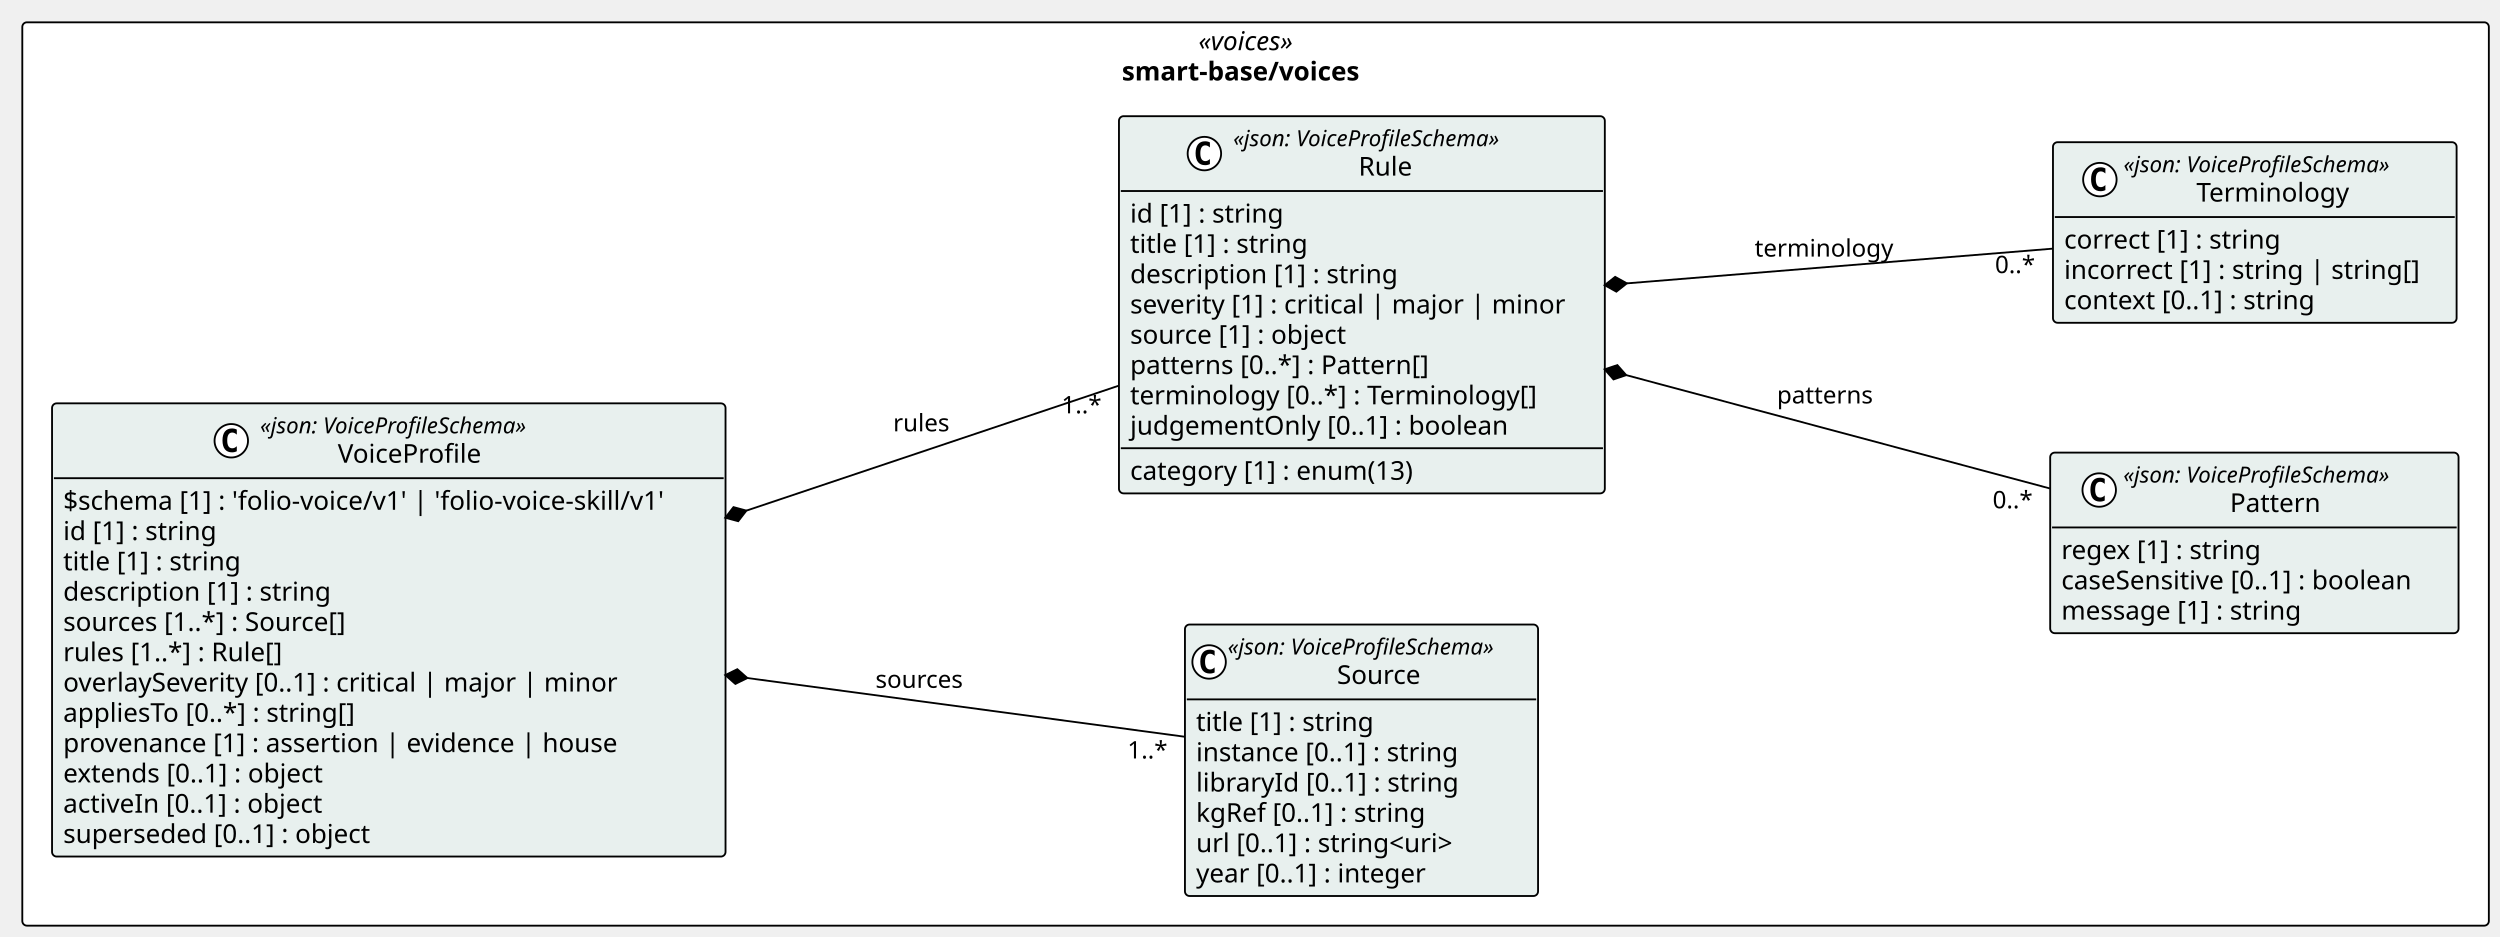
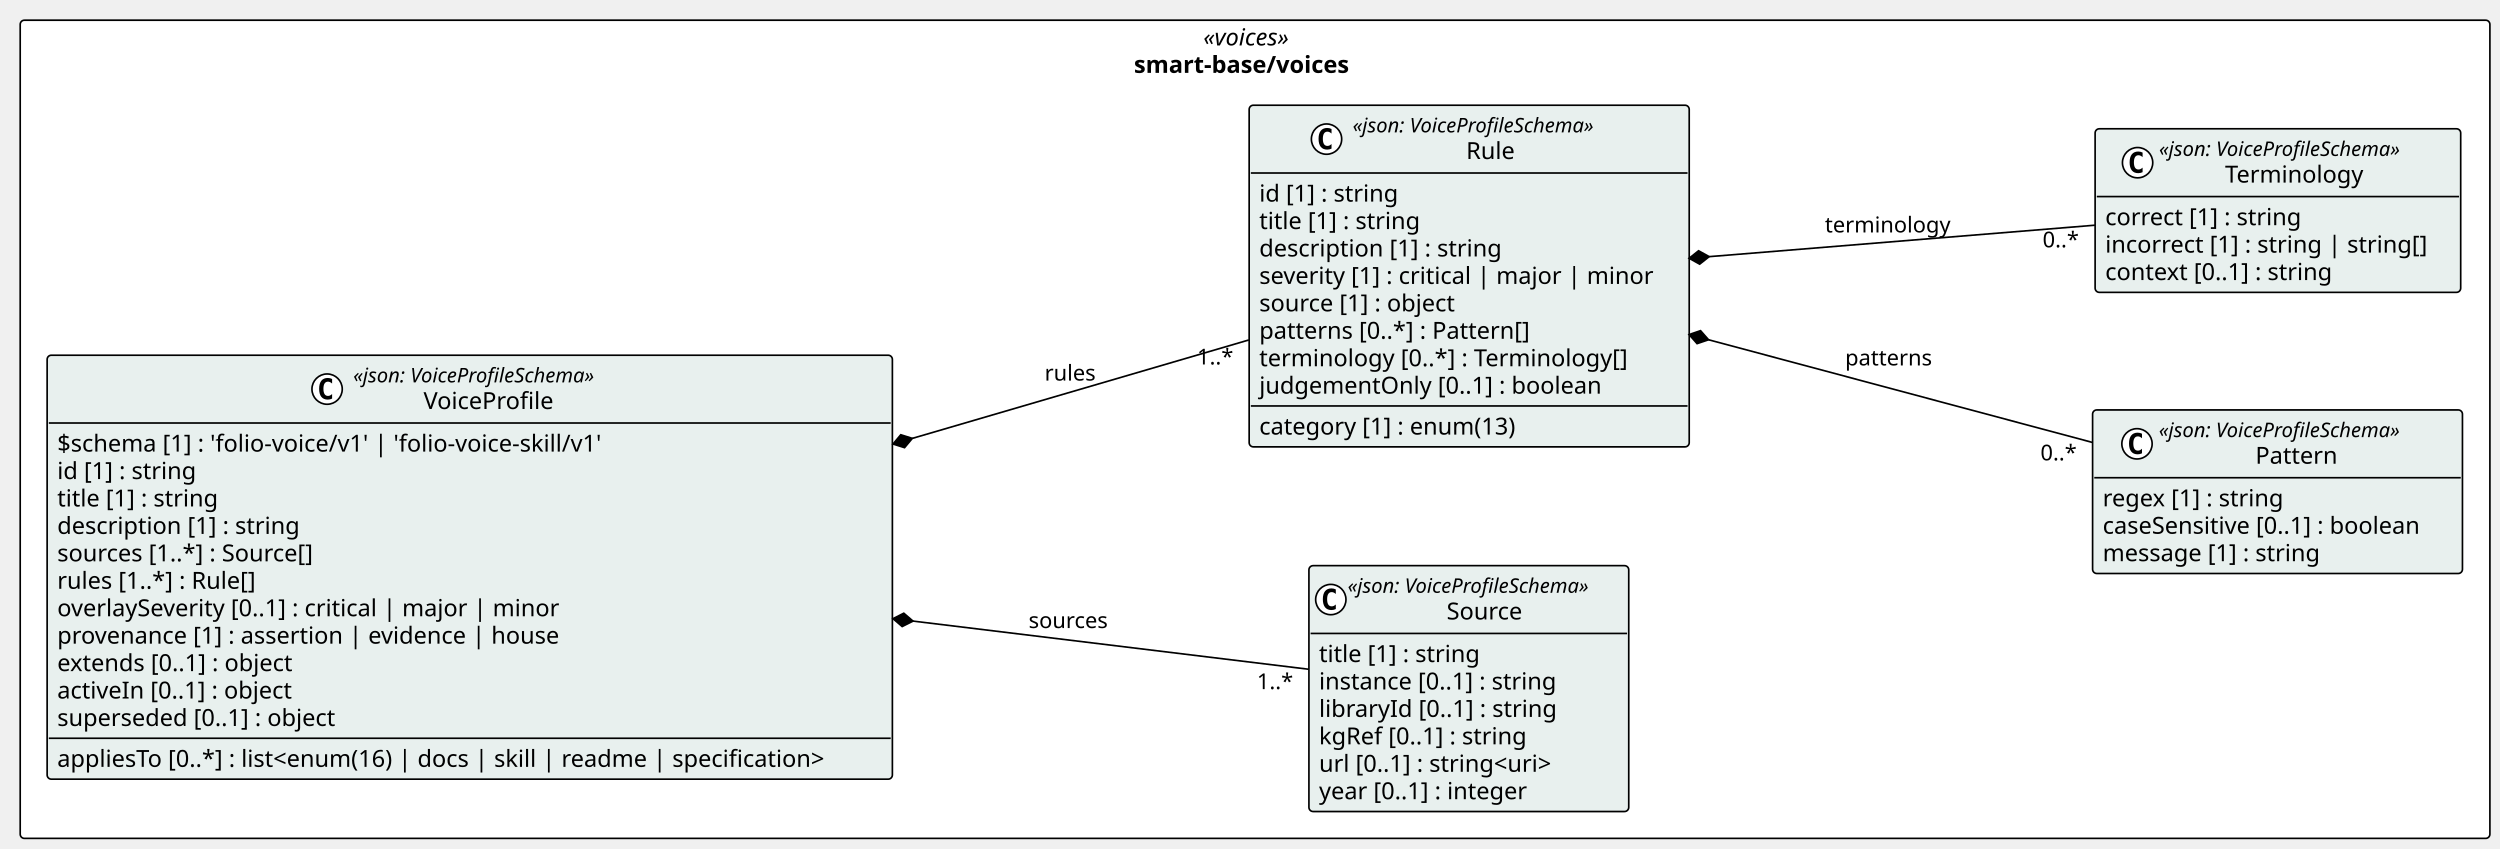
- <svg xmlns="http://www.w3.org/2000/svg" contentStyleType="text/css" height="504px" preserveAspectRatio="none" style="width:1345px;height:504px;background:#FFFFFF;" version="1.1" viewBox="0 0 1345 504" width="1345px" zoomAndPan="magnify">
+ <svg xmlns="http://www.w3.org/2000/svg" contentStyleType="text/css" height="504px" preserveAspectRatio="none" style="width:1485px;height:504px;background:#FFFFFF;" version="1.1" viewBox="0 0 1485 504" width="1485px" zoomAndPan="magnify">
  <defs />
  <g>
    <g id="cluster_pkg_smart_base_voices">
-       <rect fill="#FFFFFF" height="486" rx="2.5" ry="2.5" style="stroke:#000000;stroke-width:1.0;" width="1327" x="12" y="12" />
-       <text fill="#000000" font-family="Verdana" font-size="14" font-style="italic" lengthAdjust="spacing" textLength="61.476" x="644.762" y="26.995">«voices»</text>
-       <text fill="#000000" font-family="Verdana" font-size="14" font-weight="bold" lengthAdjust="spacing" textLength="143.856" x="603.572" y="43.292">smart-base/voices</text>
+       <rect fill="#FFFFFF" height="486" rx="2.5" ry="2.5" style="stroke:#000000;stroke-width:1.0;" width="1467" x="12" y="12" />
+       <text fill="#000000" font-family="Verdana" font-size="14" font-style="italic" lengthAdjust="spacing" textLength="61.476" x="714.762" y="26.995">«voices»</text>
+       <text fill="#000000" font-family="Verdana" font-size="14" font-weight="bold" lengthAdjust="spacing" textLength="143.856" x="673.572" y="43.292">smart-base/voices</text>
    </g>
    <g id="elem_smart_base_voices_Source">
-       <rect codeLine="14" fill="#E8F0EE" height="146.047" id="smart_base_voices_Source" rx="2.5" ry="2.5" style="stroke:#000000;stroke-width:1.0;" width="189.973" x="637.5" y="336" />
-       <ellipse cx="650.5" cy="356.133" fill="#FFFFFF" rx="9" ry="9" style="stroke:#000000;stroke-width:1.0;" />
-       <path d="M653.469,361.773 Q652.891,362.07 652.25,362.211 Q651.609,362.367 650.906,362.367 Q648.406,362.367 647.078,360.727 Q645.766,359.07 645.766,355.945 Q645.766,352.82 647.078,351.164 Q648.406,349.508 650.906,349.508 Q651.609,349.508 652.25,349.664 Q652.906,349.82 653.469,350.117 L653.469,352.836 Q652.844,352.258 652.25,351.992 Q651.656,351.711 651.031,351.711 Q649.688,351.711 649,352.789 Q648.312,353.852 648.312,355.945 Q648.312,358.039 649,359.117 Q649.688,360.18 651.031,360.18 Q651.656,360.18 652.25,359.914 Q652.844,359.633 653.469,359.055 L653.469,361.773 Z " fill="#000000" />
-       <text fill="#000000" font-family="Verdana" font-size="12" font-style="italic" lengthAdjust="spacing" textLength="165.973" x="660.5" y="352.139">«json: VoiceProfileSchema»</text>
-       <text fill="#000000" font-family="Verdana" font-size="14" lengthAdjust="spacing" textLength="48.392" x="719.29" y="367.964">Source</text>
-       <line style="stroke:#000000;stroke-width:1.0;" x1="638.5" x2="826.473" y1="376.266" y2="376.266" />
-       <text fill="#000000" font-family="Verdana" font-size="14" lengthAdjust="spacing" textLength="105.458" x="643.5" y="393.261">title [1] : string</text>
-       <text fill="#000000" font-family="Verdana" font-size="14" lengthAdjust="spacing" textLength="155.203" x="643.5" y="409.558">instance [0..1] : string</text>
-       <text fill="#000000" font-family="Verdana" font-size="14" lengthAdjust="spacing" textLength="153.952" x="643.5" y="425.854">libraryId [0..1] : string</text>
-       <text fill="#000000" font-family="Verdana" font-size="14" lengthAdjust="spacing" textLength="136.158" x="643.5" y="442.151">kgRef [0..1] : string</text>
-       <text fill="#000000" font-family="Verdana" font-size="14" lengthAdjust="spacing" textLength="156.393" x="643.5" y="458.448">url [0..1] : string&lt;uri&gt;</text>
-       <text fill="#000000" font-family="Verdana" font-size="14" lengthAdjust="spacing" textLength="137.06" x="643.5" y="474.745">year [0..1] : integer</text>
+       <rect codeLine="14" fill="#E8F0EE" height="146.047" id="smart_base_voices_Source" rx="2.5" ry="2.5" style="stroke:#000000;stroke-width:1.0;" width="189.973" x="777.5" y="336" />
+       <ellipse cx="790.5" cy="356.133" fill="#FFFFFF" rx="9" ry="9" style="stroke:#000000;stroke-width:1.0;" />
+       <path d="M793.469,361.773 Q792.891,362.07 792.25,362.211 Q791.609,362.367 790.906,362.367 Q788.406,362.367 787.078,360.727 Q785.766,359.07 785.766,355.945 Q785.766,352.82 787.078,351.164 Q788.406,349.508 790.906,349.508 Q791.609,349.508 792.25,349.664 Q792.906,349.82 793.469,350.117 L793.469,352.836 Q792.844,352.258 792.25,351.992 Q791.656,351.711 791.031,351.711 Q789.688,351.711 789,352.789 Q788.312,353.852 788.312,355.945 Q788.312,358.039 789,359.117 Q789.688,360.18 791.031,360.18 Q791.656,360.18 792.25,359.914 Q792.844,359.633 793.469,359.055 L793.469,361.773 Z " fill="#000000" />
+       <text fill="#000000" font-family="Verdana" font-size="12" font-style="italic" lengthAdjust="spacing" textLength="165.973" x="800.5" y="352.139">«json: VoiceProfileSchema»</text>
+       <text fill="#000000" font-family="Verdana" font-size="14" lengthAdjust="spacing" textLength="48.392" x="859.29" y="367.964">Source</text>
+       <line style="stroke:#000000;stroke-width:1.0;" x1="778.5" x2="966.473" y1="376.266" y2="376.266" />
+       <text fill="#000000" font-family="Verdana" font-size="14" lengthAdjust="spacing" textLength="105.458" x="783.5" y="393.261">title [1] : string</text>
+       <text fill="#000000" font-family="Verdana" font-size="14" lengthAdjust="spacing" textLength="155.203" x="783.5" y="409.558">instance [0..1] : string</text>
+       <text fill="#000000" font-family="Verdana" font-size="14" lengthAdjust="spacing" textLength="153.952" x="783.5" y="425.854">libraryId [0..1] : string</text>
+       <text fill="#000000" font-family="Verdana" font-size="14" lengthAdjust="spacing" textLength="136.158" x="783.5" y="442.151">kgRef [0..1] : string</text>
+       <text fill="#000000" font-family="Verdana" font-size="14" lengthAdjust="spacing" textLength="156.393" x="783.5" y="458.448">url [0..1] : string&lt;uri&gt;</text>
+       <text fill="#000000" font-family="Verdana" font-size="14" lengthAdjust="spacing" textLength="137.06" x="783.5" y="474.745">year [0..1] : integer</text>
    </g>
    <g id="elem_smart_base_voices_Pattern">
-       <rect codeLine="22" fill="#E8F0EE" height="97.156" id="smart_base_voices_Pattern" rx="2.5" ry="2.5" style="stroke:#000000;stroke-width:1.0;" width="219.696" x="1103" y="243.5" />
-       <ellipse cx="1129.376" cy="263.633" fill="#FFFFFF" rx="9" ry="9" style="stroke:#000000;stroke-width:1.0;" />
-       <path d="M1132.344,269.273 Q1131.766,269.57 1131.126,269.711 Q1130.485,269.867 1129.782,269.867 Q1127.282,269.867 1125.954,268.227 Q1124.641,266.57 1124.641,263.445 Q1124.641,260.32 1125.954,258.664 Q1127.282,257.008 1129.782,257.008 Q1130.485,257.008 1131.126,257.164 Q1131.782,257.32 1132.344,257.617 L1132.344,260.336 Q1131.719,259.758 1131.126,259.492 Q1130.532,259.211 1129.907,259.211 Q1128.563,259.211 1127.876,260.289 Q1127.188,261.352 1127.188,263.445 Q1127.188,265.539 1127.876,266.617 Q1128.563,267.68 1129.907,267.68 Q1130.532,267.68 1131.126,267.414 Q1131.719,267.133 1132.344,266.555 L1132.344,269.273 Z " fill="#000000" />
-       <text fill="#000000" font-family="Verdana" font-size="12" font-style="italic" lengthAdjust="spacing" textLength="165.973" x="1142.348" y="259.639">«json: VoiceProfileSchema»</text>
-       <text fill="#000000" font-family="Verdana" font-size="14" lengthAdjust="spacing" textLength="51.242" x="1199.713" y="275.464">Pattern</text>
-       <line style="stroke:#000000;stroke-width:1.0;" x1="1104" x2="1321.696" y1="283.766" y2="283.766" />
-       <text fill="#000000" font-family="Verdana" font-size="14" lengthAdjust="spacing" textLength="118.241" x="1109" y="300.761">regex [1] : string</text>
-       <text fill="#000000" font-family="Verdana" font-size="14" lengthAdjust="spacing" textLength="207.696" x="1109" y="317.058">caseSensitive [0..1] : boolean</text>
-       <text fill="#000000" font-family="Verdana" font-size="14" lengthAdjust="spacing" textLength="141.005" x="1109" y="333.354">message [1] : string</text>
+       <rect codeLine="22" fill="#E8F0EE" height="97.156" id="smart_base_voices_Pattern" rx="2.5" ry="2.5" style="stroke:#000000;stroke-width:1.0;" width="219.696" x="1243" y="243.5" />
+       <ellipse cx="1269.376" cy="263.633" fill="#FFFFFF" rx="9" ry="9" style="stroke:#000000;stroke-width:1.0;" />
+       <path d="M1272.344,269.273 Q1271.766,269.57 1271.126,269.711 Q1270.485,269.867 1269.782,269.867 Q1267.282,269.867 1265.954,268.227 Q1264.641,266.57 1264.641,263.445 Q1264.641,260.32 1265.954,258.664 Q1267.282,257.008 1269.782,257.008 Q1270.485,257.008 1271.126,257.164 Q1271.782,257.32 1272.344,257.617 L1272.344,260.336 Q1271.719,259.758 1271.126,259.492 Q1270.532,259.211 1269.907,259.211 Q1268.563,259.211 1267.876,260.289 Q1267.188,261.352 1267.188,263.445 Q1267.188,265.539 1267.876,266.617 Q1268.563,267.68 1269.907,267.68 Q1270.532,267.68 1271.126,267.414 Q1271.719,267.133 1272.344,266.555 L1272.344,269.273 Z " fill="#000000" />
+       <text fill="#000000" font-family="Verdana" font-size="12" font-style="italic" lengthAdjust="spacing" textLength="165.973" x="1282.348" y="259.639">«json: VoiceProfileSchema»</text>
+       <text fill="#000000" font-family="Verdana" font-size="14" lengthAdjust="spacing" textLength="51.242" x="1339.713" y="275.464">Pattern</text>
+       <line style="stroke:#000000;stroke-width:1.0;" x1="1244" x2="1461.696" y1="283.766" y2="283.766" />
+       <text fill="#000000" font-family="Verdana" font-size="14" lengthAdjust="spacing" textLength="118.241" x="1249" y="300.761">regex [1] : string</text>
+       <text fill="#000000" font-family="Verdana" font-size="14" lengthAdjust="spacing" textLength="207.696" x="1249" y="317.058">caseSensitive [0..1] : boolean</text>
+       <text fill="#000000" font-family="Verdana" font-size="14" lengthAdjust="spacing" textLength="141.005" x="1249" y="333.354">message [1] : string</text>
    </g>
    <g id="elem_smart_base_voices_Terminology">
-       <rect codeLine="27" fill="#E8F0EE" height="97.156" id="smart_base_voices_Terminology" rx="2.5" ry="2.5" style="stroke:#000000;stroke-width:1.0;" width="217.153" x="1104.5" y="76.5" />
-       <ellipse cx="1129.731" cy="96.633" fill="#FFFFFF" rx="9" ry="9" style="stroke:#000000;stroke-width:1.0;" />
-       <path d="M1132.7,102.273 Q1132.122,102.57 1131.481,102.711 Q1130.841,102.867 1130.138,102.867 Q1127.638,102.867 1126.309,101.227 Q1124.997,99.57 1124.997,96.445 Q1124.997,93.32 1126.309,91.664 Q1127.638,90.008 1130.138,90.008 Q1130.841,90.008 1131.481,90.164 Q1132.138,90.32 1132.7,90.617 L1132.7,93.336 Q1132.075,92.758 1131.481,92.492 Q1130.888,92.211 1130.263,92.211 Q1128.919,92.211 1128.231,93.289 Q1127.544,94.352 1127.544,96.445 Q1127.544,98.539 1128.231,99.617 Q1128.919,100.68 1130.263,100.68 Q1130.888,100.68 1131.481,100.414 Q1132.075,100.133 1132.7,99.555 L1132.7,102.273 Z " fill="#000000" />
-       <text fill="#000000" font-family="Verdana" font-size="12" font-style="italic" lengthAdjust="spacing" textLength="165.973" x="1142.449" y="92.639">«json: VoiceProfileSchema»</text>
-       <text fill="#000000" font-family="Verdana" font-size="14" lengthAdjust="spacing" textLength="87.514" x="1181.679" y="108.464">Terminology</text>
-       <line style="stroke:#000000;stroke-width:1.0;" x1="1105.5" x2="1320.653" y1="116.766" y2="116.766" />
-       <text fill="#000000" font-family="Verdana" font-size="14" lengthAdjust="spacing" textLength="127.661" x="1110.5" y="133.761">correct [1] : string</text>
-       <text fill="#000000" font-family="Verdana" font-size="14" lengthAdjust="spacing" textLength="205.153" x="1110.5" y="150.058">incorrect [1] : string | string[]</text>
-       <text fill="#000000" font-family="Verdana" font-size="14" lengthAdjust="spacing" textLength="148.907" x="1110.5" y="166.355">context [0..1] : string</text>
+       <rect codeLine="27" fill="#E8F0EE" height="97.156" id="smart_base_voices_Terminology" rx="2.5" ry="2.5" style="stroke:#000000;stroke-width:1.0;" width="217.153" x="1244.5" y="76.5" />
+       <ellipse cx="1269.731" cy="96.633" fill="#FFFFFF" rx="9" ry="9" style="stroke:#000000;stroke-width:1.0;" />
+       <path d="M1272.7,102.273 Q1272.122,102.57 1271.481,102.711 Q1270.841,102.867 1270.138,102.867 Q1267.638,102.867 1266.309,101.227 Q1264.997,99.57 1264.997,96.445 Q1264.997,93.32 1266.309,91.664 Q1267.638,90.008 1270.138,90.008 Q1270.841,90.008 1271.481,90.164 Q1272.138,90.32 1272.7,90.617 L1272.7,93.336 Q1272.075,92.758 1271.481,92.492 Q1270.888,92.211 1270.263,92.211 Q1268.919,92.211 1268.231,93.289 Q1267.544,94.352 1267.544,96.445 Q1267.544,98.539 1268.231,99.617 Q1268.919,100.68 1270.263,100.68 Q1270.888,100.68 1271.481,100.414 Q1272.075,100.133 1272.7,99.555 L1272.7,102.273 Z " fill="#000000" />
+       <text fill="#000000" font-family="Verdana" font-size="12" font-style="italic" lengthAdjust="spacing" textLength="165.973" x="1282.449" y="92.639">«json: VoiceProfileSchema»</text>
+       <text fill="#000000" font-family="Verdana" font-size="14" lengthAdjust="spacing" textLength="87.514" x="1321.679" y="108.464">Terminology</text>
+       <line style="stroke:#000000;stroke-width:1.0;" x1="1245.5" x2="1460.653" y1="116.766" y2="116.766" />
+       <text fill="#000000" font-family="Verdana" font-size="14" lengthAdjust="spacing" textLength="127.661" x="1250.5" y="133.761">correct [1] : string</text>
+       <text fill="#000000" font-family="Verdana" font-size="14" lengthAdjust="spacing" textLength="205.153" x="1250.5" y="150.058">incorrect [1] : string | string[]</text>
+       <text fill="#000000" font-family="Verdana" font-size="14" lengthAdjust="spacing" textLength="148.907" x="1250.5" y="166.355">context [0..1] : string</text>
    </g>
    <g id="elem_smart_base_voices_Rule">
-       <rect codeLine="32" fill="#E8F0EE" height="202.938" id="smart_base_voices_Rule" rx="2.5" ry="2.5" style="stroke:#000000;stroke-width:1.0;" width="261.396" x="602" y="62.5" />
-       <ellipse cx="647.961" cy="82.633" fill="#FFFFFF" rx="9" ry="9" style="stroke:#000000;stroke-width:1.0;" />
-       <path d="M650.93,88.273 Q650.352,88.57 649.711,88.711 Q649.071,88.867 648.368,88.867 Q645.868,88.867 644.54,87.227 Q643.227,85.57 643.227,82.445 Q643.227,79.32 644.54,77.664 Q645.868,76.008 648.368,76.008 Q649.071,76.008 649.711,76.164 Q650.368,76.32 650.93,76.617 L650.93,79.336 Q650.305,78.758 649.711,78.492 Q649.118,78.211 648.493,78.211 Q647.149,78.211 646.461,79.289 Q645.774,80.352 645.774,82.445 Q645.774,84.539 646.461,85.617 Q647.149,86.68 648.493,86.68 Q649.118,86.68 649.711,86.414 Q650.305,86.133 650.93,85.555 L650.93,88.273 Z " fill="#000000" />
-       <text fill="#000000" font-family="Verdana" font-size="12" font-style="italic" lengthAdjust="spacing" textLength="165.973" x="663.461" y="78.639">«json: VoiceProfileSchema»</text>
-       <text fill="#000000" font-family="Verdana" font-size="14" lengthAdjust="spacing" textLength="31.104" x="730.896" y="94.464">Rule</text>
-       <line style="stroke:#000000;stroke-width:1.0;" x1="603" x2="862.395" y1="102.766" y2="102.766" />
-       <text fill="#000000" font-family="Verdana" font-size="14" lengthAdjust="spacing" textLength="90.863" x="608" y="119.761">id [1] : string</text>
-       <text fill="#000000" font-family="Verdana" font-size="14" lengthAdjust="spacing" textLength="105.458" x="608" y="136.058">title [1] : string</text>
-       <text fill="#000000" font-family="Verdana" font-size="14" lengthAdjust="spacing" textLength="155.928" x="608" y="152.355">description [1] : string</text>
-       <text fill="#000000" font-family="Verdana" font-size="14" lengthAdjust="spacing" textLength="249.395" x="608" y="168.651">severity [1] : critical | major | minor</text>
-       <text fill="#000000" font-family="Verdana" font-size="14" lengthAdjust="spacing" textLength="127.839" x="608" y="184.948">source [1] : object</text>
-       <text fill="#000000" font-family="Verdana" font-size="14" lengthAdjust="spacing" textLength="174.945" x="608" y="201.245">patterns [0..*] : Pattern[]</text>
-       <text fill="#000000" font-family="Verdana" font-size="14" lengthAdjust="spacing" textLength="236.688" x="608" y="217.542">terminology [0..*] : Terminology[]</text>
-       <text fill="#000000" font-family="Verdana" font-size="14" lengthAdjust="spacing" textLength="219.509" x="608" y="233.839">judgementOnly [0..1] : boolean</text>
-       <line style="stroke:#000000;stroke-width:1.0;" x1="603" x2="862.395" y1="241.141" y2="241.141" />
-       <text fill="#000000" font-family="Verdana" font-size="14" lengthAdjust="spacing" textLength="168.506" x="608" y="258.136">category [1] : enum(13)</text>
+       <rect codeLine="32" fill="#E8F0EE" height="202.938" id="smart_base_voices_Rule" rx="2.5" ry="2.5" style="stroke:#000000;stroke-width:1.0;" width="261.396" x="742" y="62.5" />
+       <ellipse cx="787.961" cy="82.633" fill="#FFFFFF" rx="9" ry="9" style="stroke:#000000;stroke-width:1.0;" />
+       <path d="M790.93,88.273 Q790.352,88.57 789.711,88.711 Q789.071,88.867 788.368,88.867 Q785.868,88.867 784.54,87.227 Q783.227,85.57 783.227,82.445 Q783.227,79.32 784.54,77.664 Q785.868,76.008 788.368,76.008 Q789.071,76.008 789.711,76.164 Q790.368,76.32 790.93,76.617 L790.93,79.336 Q790.305,78.758 789.711,78.492 Q789.118,78.211 788.493,78.211 Q787.149,78.211 786.461,79.289 Q785.774,80.352 785.774,82.445 Q785.774,84.539 786.461,85.617 Q787.149,86.68 788.493,86.68 Q789.118,86.68 789.711,86.414 Q790.305,86.133 790.93,85.555 L790.93,88.273 Z " fill="#000000" />
+       <text fill="#000000" font-family="Verdana" font-size="12" font-style="italic" lengthAdjust="spacing" textLength="165.973" x="803.461" y="78.639">«json: VoiceProfileSchema»</text>
+       <text fill="#000000" font-family="Verdana" font-size="14" lengthAdjust="spacing" textLength="31.104" x="870.896" y="94.464">Rule</text>
+       <line style="stroke:#000000;stroke-width:1.0;" x1="743" x2="1002.395" y1="102.766" y2="102.766" />
+       <text fill="#000000" font-family="Verdana" font-size="14" lengthAdjust="spacing" textLength="90.863" x="748" y="119.761">id [1] : string</text>
+       <text fill="#000000" font-family="Verdana" font-size="14" lengthAdjust="spacing" textLength="105.458" x="748" y="136.058">title [1] : string</text>
+       <text fill="#000000" font-family="Verdana" font-size="14" lengthAdjust="spacing" textLength="155.928" x="748" y="152.355">description [1] : string</text>
+       <text fill="#000000" font-family="Verdana" font-size="14" lengthAdjust="spacing" textLength="249.395" x="748" y="168.651">severity [1] : critical | major | minor</text>
+       <text fill="#000000" font-family="Verdana" font-size="14" lengthAdjust="spacing" textLength="127.839" x="748" y="184.948">source [1] : object</text>
+       <text fill="#000000" font-family="Verdana" font-size="14" lengthAdjust="spacing" textLength="174.945" x="748" y="201.245">patterns [0..*] : Pattern[]</text>
+       <text fill="#000000" font-family="Verdana" font-size="14" lengthAdjust="spacing" textLength="236.688" x="748" y="217.542">terminology [0..*] : Terminology[]</text>
+       <text fill="#000000" font-family="Verdana" font-size="14" lengthAdjust="spacing" textLength="219.509" x="748" y="233.839">judgementOnly [0..1] : boolean</text>
+       <line style="stroke:#000000;stroke-width:1.0;" x1="743" x2="1002.395" y1="241.141" y2="241.141" />
+       <text fill="#000000" font-family="Verdana" font-size="14" lengthAdjust="spacing" textLength="168.506" x="748" y="258.136">category [1] : enum(13)</text>
    </g>
    <g id="elem_smart_base_voices_VoiceProfile">
-       <rect codeLine="43" fill="#E8F0EE" height="243.828" id="smart_base_voices_VoiceProfile" rx="2.5" ry="2.5" style="stroke:#000000;stroke-width:1.0;" width="362.335" x="28" y="217" />
-       <ellipse cx="124.431" cy="237.133" fill="#FFFFFF" rx="9" ry="9" style="stroke:#000000;stroke-width:1.0;" />
-       <path d="M127.4,242.773 Q126.822,243.07 126.181,243.211 Q125.54,243.367 124.837,243.367 Q122.337,243.367 121.009,241.727 Q119.697,240.07 119.697,236.945 Q119.697,233.82 121.009,232.164 Q122.337,230.508 124.837,230.508 Q125.54,230.508 126.181,230.664 Q126.837,230.82 127.4,231.117 L127.4,233.836 Q126.775,233.258 126.181,232.992 Q125.587,232.711 124.962,232.711 Q123.619,232.711 122.931,233.789 Q122.244,234.852 122.244,236.945 Q122.244,239.039 122.931,240.117 Q123.619,241.18 124.962,241.18 Q125.587,241.18 126.181,240.914 Q126.775,240.633 127.4,240.055 L127.4,242.773 Z " fill="#000000" />
-       <text fill="#000000" font-family="Verdana" font-size="12" font-style="italic" lengthAdjust="spacing" textLength="165.973" x="139.931" y="233.139">«json: VoiceProfileSchema»</text>
-       <text fill="#000000" font-family="Verdana" font-size="14" lengthAdjust="spacing" textLength="82.428" x="181.704" y="248.964">VoiceProfile</text>
-       <line style="stroke:#000000;stroke-width:1.0;" x1="29" x2="389.335" y1="257.266" y2="257.266" />
-       <text fill="#000000" font-family="Verdana" font-size="14" lengthAdjust="spacing" textLength="350.335" x="34" y="274.261">$schema [1] : 'folio-voice/v1' | 'folio-voice-skill/v1'</text>
-       <text fill="#000000" font-family="Verdana" font-size="14" lengthAdjust="spacing" textLength="90.863" x="34" y="290.558">id [1] : string</text>
-       <text fill="#000000" font-family="Verdana" font-size="14" lengthAdjust="spacing" textLength="105.458" x="34" y="306.854">title [1] : string</text>
-       <text fill="#000000" font-family="Verdana" font-size="14" lengthAdjust="spacing" textLength="155.928" x="34" y="323.151">description [1] : string</text>
-       <text fill="#000000" font-family="Verdana" font-size="14" lengthAdjust="spacing" textLength="167.207" x="34" y="339.448">sources [1..*] : Source[]</text>
-       <text fill="#000000" font-family="Verdana" font-size="14" lengthAdjust="spacing" textLength="130.252" x="34" y="355.745">rules [1..*] : Rule[]</text>
-       <text fill="#000000" font-family="Verdana" font-size="14" lengthAdjust="spacing" textLength="320.769" x="34" y="372.042">overlaySeverity [0..1] : critical | major | minor</text>
-       <text fill="#000000" font-family="Verdana" font-size="14" lengthAdjust="spacing" textLength="172.067" x="34" y="388.339">appliesTo [0..*] : string[]</text>
-       <text fill="#000000" font-family="Verdana" font-size="14" lengthAdjust="spacing" textLength="317.919" x="34" y="404.636">provenance [1] : assertion | evidence | house</text>
-       <text fill="#000000" font-family="Verdana" font-size="14" lengthAdjust="spacing" textLength="154.902" x="34" y="420.933">extends [0..1] : object</text>
-       <text fill="#000000" font-family="Verdana" font-size="14" lengthAdjust="spacing" textLength="154.403" x="34" y="437.229">activeIn [0..1] : object</text>
-       <text fill="#000000" font-family="Verdana" font-size="14" lengthAdjust="spacing" textLength="180.565" x="34" y="453.526">superseded [0..1] : object</text>
+       <rect codeLine="43" fill="#E8F0EE" height="251.828" id="smart_base_voices_VoiceProfile" rx="2.5" ry="2.5" style="stroke:#000000;stroke-width:1.0;" width="502.075" x="28" y="211" />
+       <ellipse cx="194.301" cy="231.133" fill="#FFFFFF" rx="9" ry="9" style="stroke:#000000;stroke-width:1.0;" />
+       <path d="M197.27,236.773 Q196.692,237.07 196.051,237.211 Q195.411,237.367 194.708,237.367 Q192.208,237.367 190.879,235.727 Q189.567,234.07 189.567,230.945 Q189.567,227.82 190.879,226.164 Q192.208,224.508 194.708,224.508 Q195.411,224.508 196.051,224.664 Q196.708,224.82 197.27,225.117 L197.27,227.836 Q196.645,227.258 196.051,226.992 Q195.458,226.711 194.833,226.711 Q193.489,226.711 192.801,227.789 Q192.114,228.852 192.114,230.945 Q192.114,233.039 192.801,234.117 Q193.489,235.18 194.833,235.18 Q195.458,235.18 196.051,234.914 Q196.645,234.633 197.27,234.055 L197.27,236.773 Z " fill="#000000" />
+       <text fill="#000000" font-family="Verdana" font-size="12" font-style="italic" lengthAdjust="spacing" textLength="165.973" x="209.801" y="227.139">«json: VoiceProfileSchema»</text>
+       <text fill="#000000" font-family="Verdana" font-size="14" lengthAdjust="spacing" textLength="82.428" x="251.574" y="242.964">VoiceProfile</text>
+       <line style="stroke:#000000;stroke-width:1.0;" x1="29" x2="529.075" y1="251.266" y2="251.266" />
+       <text fill="#000000" font-family="Verdana" font-size="14" lengthAdjust="spacing" textLength="350.335" x="34" y="268.261">$schema [1] : 'folio-voice/v1' | 'folio-voice-skill/v1'</text>
+       <text fill="#000000" font-family="Verdana" font-size="14" lengthAdjust="spacing" textLength="90.863" x="34" y="284.558">id [1] : string</text>
+       <text fill="#000000" font-family="Verdana" font-size="14" lengthAdjust="spacing" textLength="105.458" x="34" y="300.854">title [1] : string</text>
+       <text fill="#000000" font-family="Verdana" font-size="14" lengthAdjust="spacing" textLength="155.928" x="34" y="317.151">description [1] : string</text>
+       <text fill="#000000" font-family="Verdana" font-size="14" lengthAdjust="spacing" textLength="167.207" x="34" y="333.448">sources [1..*] : Source[]</text>
+       <text fill="#000000" font-family="Verdana" font-size="14" lengthAdjust="spacing" textLength="130.252" x="34" y="349.745">rules [1..*] : Rule[]</text>
+       <text fill="#000000" font-family="Verdana" font-size="14" lengthAdjust="spacing" textLength="320.769" x="34" y="366.042">overlaySeverity [0..1] : critical | major | minor</text>
+       <text fill="#000000" font-family="Verdana" font-size="14" lengthAdjust="spacing" textLength="317.919" x="34" y="382.339">provenance [1] : assertion | evidence | house</text>
+       <text fill="#000000" font-family="Verdana" font-size="14" lengthAdjust="spacing" textLength="154.902" x="34" y="398.636">extends [0..1] : object</text>
+       <text fill="#000000" font-family="Verdana" font-size="14" lengthAdjust="spacing" textLength="154.403" x="34" y="414.933">activeIn [0..1] : object</text>
+       <text fill="#000000" font-family="Verdana" font-size="14" lengthAdjust="spacing" textLength="180.565" x="34" y="431.229">superseded [0..1] : object</text>
+       <line style="stroke:#000000;stroke-width:1.0;" x1="29" x2="529.075" y1="438.531" y2="438.531" />
+       <text fill="#000000" font-family="Verdana" font-size="14" lengthAdjust="spacing" textLength="490.075" x="34" y="455.526">appliesTo [0..*] : list&lt;enum(16) | docs | skill | readme | specification&gt;</text>
    </g>
    <g id="link_smart_base_voices_VoiceProfile_smart_base_voices_Source">
-       <path codeLine="59" d="M402.093,364.786 C485.263,375.946 568.67,387.14 637.39,396.37 " fill="none" id="smart_base_voices_VoiceProfile-backto-smart_base_voices_Source" style="stroke:#000000;stroke-width:1.0;" />
-       <polygon fill="#000000" points="390.2,363.19,395.615,367.952,402.093,364.786,396.679,360.024,390.2,363.19" style="stroke:#000000;stroke-width:1.0;" />
-       <text fill="#000000" font-family="Verdana" font-size="13" lengthAdjust="spacing" textLength="50.229" x="471" y="370.067">sources</text>
-       <text fill="#000000" font-family="Verdana" font-size="13" lengthAdjust="spacing" textLength="23.036" x="606.563" y="408.063">1..*</text>
+       <path codeLine="59" d="M542.332,368.931 C629.772,379.581 710.71,389.43 777.42,397.55 " fill="none" id="smart_base_voices_VoiceProfile-backto-smart_base_voices_Source" style="stroke:#000000;stroke-width:1.0;" />
+       <polygon fill="#000000" points="530.42,367.48,535.892,372.176,542.332,368.931,536.86,364.235,530.42,367.48" style="stroke:#000000;stroke-width:1.0;" />
+       <text fill="#000000" font-family="Verdana" font-size="13" lengthAdjust="spacing" textLength="50.229" x="611" y="373.067">sources</text>
+       <text fill="#000000" font-family="Verdana" font-size="13" lengthAdjust="spacing" textLength="23.036" x="746.595" y="409.33">1..*</text>
    </g>
    <g id="link_smart_base_voices_Rule_smart_base_voices_Pattern">
-       <path codeLine="60" d="M874.892,201.822 C949.902,221.892 1031.6,243.74 1102.81,262.79 " fill="none" id="smart_base_voices_Rule-backto-smart_base_voices_Pattern" style="stroke:#000000;stroke-width:1.0;" />
-       <polygon fill="#000000" points="863.3,198.72,868.062,204.135,874.892,201.822,870.13,196.407,863.3,198.72" style="stroke:#000000;stroke-width:1.0;" />
-       <text fill="#000000" font-family="Verdana" font-size="13" lengthAdjust="spacing" textLength="54.768" x="956" y="217.067">patterns</text>
-       <text fill="#000000" font-family="Verdana" font-size="13" lengthAdjust="spacing" textLength="23.036" x="1072.025" y="273.465">0..*</text>
+       <path codeLine="60" d="M1014.892,201.822 C1089.902,221.892 1171.6,243.74 1242.81,262.79 " fill="none" id="smart_base_voices_Rule-backto-smart_base_voices_Pattern" style="stroke:#000000;stroke-width:1.0;" />
+       <polygon fill="#000000" points="1003.3,198.72,1008.062,204.135,1014.892,201.822,1010.13,196.407,1003.3,198.72" style="stroke:#000000;stroke-width:1.0;" />
+       <text fill="#000000" font-family="Verdana" font-size="13" lengthAdjust="spacing" textLength="54.768" x="1096" y="217.067">patterns</text>
+       <text fill="#000000" font-family="Verdana" font-size="13" lengthAdjust="spacing" textLength="23.036" x="1212.025" y="273.465">0..*</text>
    </g>
    <g id="link_smart_base_voices_Rule_smart_base_voices_Terminology">
-       <path codeLine="61" d="M875.26,152.445 C950.82,146.285 1032.98,139.59 1104.38,133.77 " fill="none" id="smart_base_voices_Rule-backto-smart_base_voices_Terminology" style="stroke:#000000;stroke-width:1.0;" />
-       <polygon fill="#000000" points="863.3,153.42,869.605,156.919,875.26,152.445,868.955,148.946,863.3,153.42" style="stroke:#000000;stroke-width:1.0;" />
-       <text fill="#000000" font-family="Verdana" font-size="13" lengthAdjust="spacing" textLength="78.419" x="944" y="138.067">terminology</text>
-       <text fill="#000000" font-family="Verdana" font-size="13" lengthAdjust="spacing" textLength="23.036" x="1073.305" y="146.929">0..*</text>
+       <path codeLine="61" d="M1015.26,152.445 C1090.82,146.285 1172.98,139.59 1244.38,133.77 " fill="none" id="smart_base_voices_Rule-backto-smart_base_voices_Terminology" style="stroke:#000000;stroke-width:1.0;" />
+       <polygon fill="#000000" points="1003.3,153.42,1009.605,156.919,1015.26,152.445,1008.955,148.946,1003.3,153.42" style="stroke:#000000;stroke-width:1.0;" />
+       <text fill="#000000" font-family="Verdana" font-size="13" lengthAdjust="spacing" textLength="78.419" x="1084" y="138.067">terminology</text>
+       <text fill="#000000" font-family="Verdana" font-size="13" lengthAdjust="spacing" textLength="23.036" x="1213.305" y="146.929">0..*</text>
    </g>
    <g id="link_smart_base_voices_VoiceProfile_smart_base_voices_Rule">
-       <path codeLine="62" d="M401.576,274.712 C471.206,251.342 537.95,228.95 601.87,207.5 " fill="none" id="smart_base_voices_VoiceProfile-backto-smart_base_voices_Rule" style="stroke:#000000;stroke-width:1.0;" />
-       <polygon fill="#000000" points="390.2,278.53,397.161,280.413,401.576,274.712,394.615,272.829,390.2,278.53" style="stroke:#000000;stroke-width:1.0;" />
-       <text fill="#000000" font-family="Verdana" font-size="13" lengthAdjust="spacing" textLength="31.967" x="480.5" y="232.067">rules</text>
-       <text fill="#000000" font-family="Verdana" font-size="13" lengthAdjust="spacing" textLength="23.036" x="571.087" y="222.361">1..*</text>
+       <path codeLine="62" d="M541.938,260.391 C614.727,239.101 679.74,220.08 741.83,201.93 " fill="none" id="smart_base_voices_VoiceProfile-backto-smart_base_voices_Rule" style="stroke:#000000;stroke-width:1.0;" />
+       <polygon fill="#000000" points="530.42,263.76,537.302,265.915,541.938,260.391,535.056,258.236,530.42,263.76" style="stroke:#000000;stroke-width:1.0;" />
+       <text fill="#000000" font-family="Verdana" font-size="13" lengthAdjust="spacing" textLength="31.967" x="620.5" y="226.067">rules</text>
+       <text fill="#000000" font-family="Verdana" font-size="13" lengthAdjust="spacing" textLength="23.036" x="711.045" y="216.487">1..*</text>
    </g>
  </g>
</svg>
